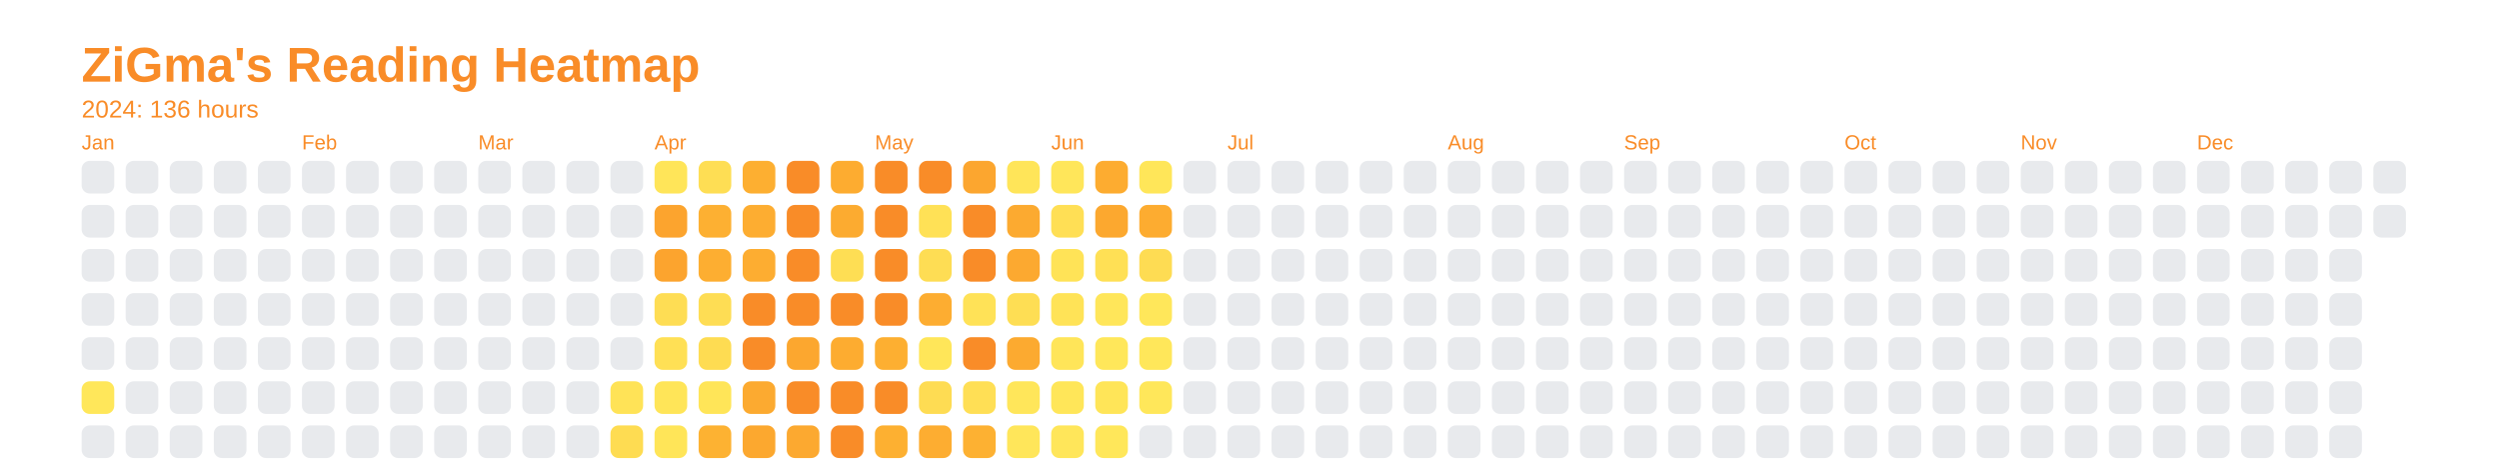
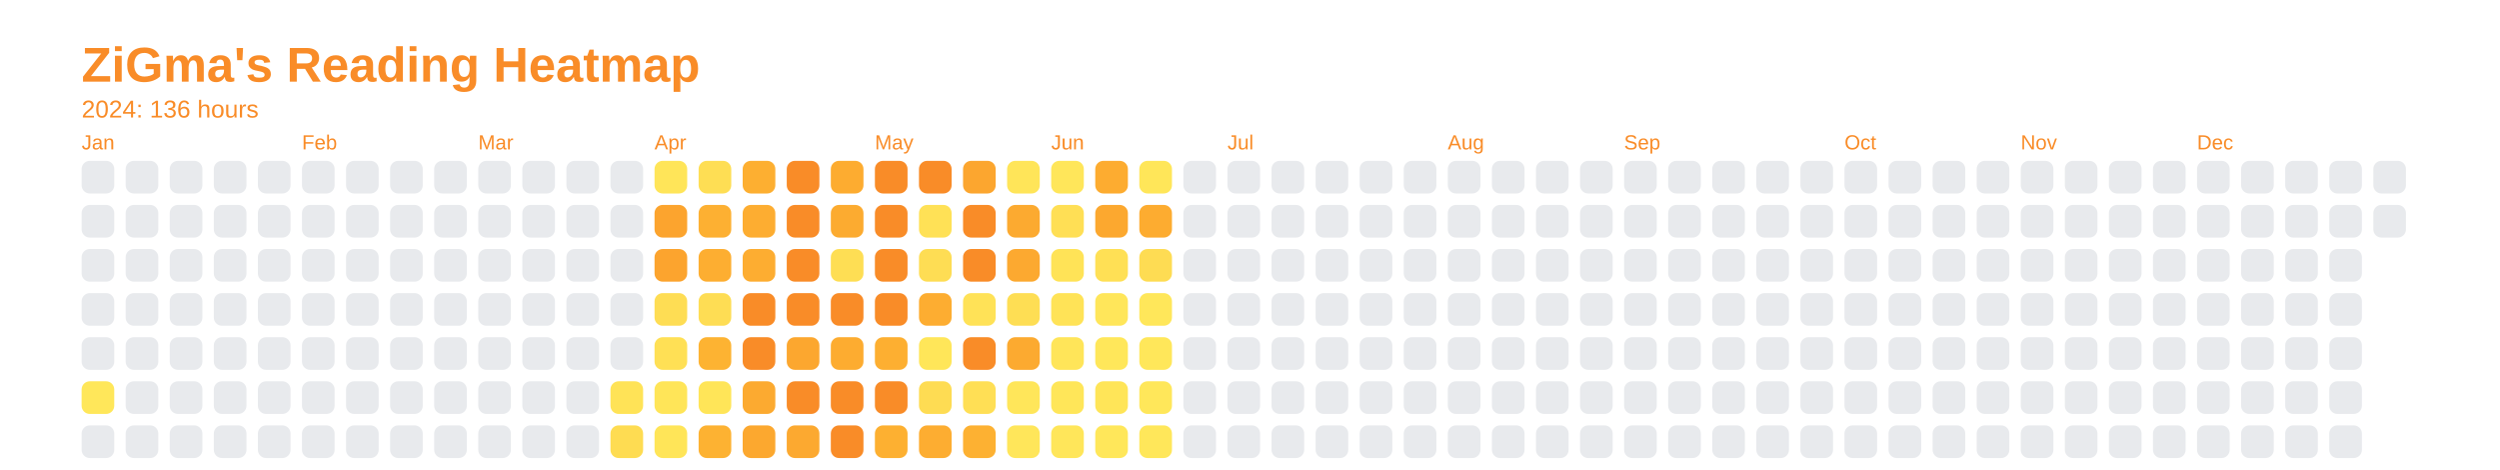
<svg xmlns="http://www.w3.org/2000/svg" baseProfile="full" height="57.5mm" version="1.1" viewBox="0,0,306.2,57.5" width="306.2mm">
  <defs />
  <rect fill="none" height="57.5" width="306.2" x="0" y="0" />
  <text fill="#f98c28" style="font-size:6px; font-family:Arial; font-weight:bold;" x="10" y="10">ZiGma's Reading Heatmap</text>
  <text fill="#f98c28" style="font-size:3px; font-family:Arial;" x="10" y="14.4">2024: 136 hours</text>
  <text fill="#f98c28" style="font-size:2.5px; font-family:Arial" x="10" y="18.3">Jan</text>
  <rect fill="#e8eaed" height="4" rx="1" ry="1" width="4" x="10" y="19.7" />
  <rect fill="#e8eaed" height="4" rx="1" ry="1" width="4" x="10" y="25.1" />
  <rect fill="#e8eaed" height="4" rx="1" ry="1" width="4" x="10" y="30.5" />
  <rect fill="#e8eaed" height="4" rx="1" ry="1" width="4" x="10" y="35.9" />
  <rect fill="#e8eaed" height="4" rx="1" ry="1" width="4" x="10" y="41.3" />
  <rect fill="#ffe75a" height="4" rx="1" ry="1" width="4" x="10" y="46.7" />
  <rect fill="#e8eaed" height="4" rx="1" ry="1" width="4" x="10" y="52.1" />
  <rect fill="#e8eaed" height="4" rx="1" ry="1" width="4" x="15.4" y="19.7" />
  <rect fill="#e8eaed" height="4" rx="1" ry="1" width="4" x="15.4" y="25.1" />
  <rect fill="#e8eaed" height="4" rx="1" ry="1" width="4" x="15.4" y="30.5" />
  <rect fill="#e8eaed" height="4" rx="1" ry="1" width="4" x="15.4" y="35.9" />
  <rect fill="#e8eaed" height="4" rx="1" ry="1" width="4" x="15.4" y="41.3" />
  <rect fill="#e8eaed" height="4" rx="1" ry="1" width="4" x="15.4" y="46.7" />
  <rect fill="#e8eaed" height="4" rx="1" ry="1" width="4" x="15.4" y="52.1" />
  <rect fill="#e8eaed" height="4" rx="1" ry="1" width="4" x="20.8" y="19.7" />
  <rect fill="#e8eaed" height="4" rx="1" ry="1" width="4" x="20.8" y="25.1" />
  <rect fill="#e8eaed" height="4" rx="1" ry="1" width="4" x="20.8" y="30.5" />
  <rect fill="#e8eaed" height="4" rx="1" ry="1" width="4" x="20.8" y="35.9" />
  <rect fill="#e8eaed" height="4" rx="1" ry="1" width="4" x="20.8" y="41.3" />
  <rect fill="#e8eaed" height="4" rx="1" ry="1" width="4" x="20.8" y="46.7" />
  <rect fill="#e8eaed" height="4" rx="1" ry="1" width="4" x="20.8" y="52.1" />
  <rect fill="#e8eaed" height="4" rx="1" ry="1" width="4" x="26.2" y="19.7" />
  <rect fill="#e8eaed" height="4" rx="1" ry="1" width="4" x="26.2" y="25.1" />
  <rect fill="#e8eaed" height="4" rx="1" ry="1" width="4" x="26.2" y="30.5" />
  <rect fill="#e8eaed" height="4" rx="1" ry="1" width="4" x="26.2" y="35.9" />
  <rect fill="#e8eaed" height="4" rx="1" ry="1" width="4" x="26.2" y="41.3" />
  <rect fill="#e8eaed" height="4" rx="1" ry="1" width="4" x="26.2" y="46.7" />
  <rect fill="#e8eaed" height="4" rx="1" ry="1" width="4" x="26.2" y="52.1" />
  <rect fill="#e8eaed" height="4" rx="1" ry="1" width="4" x="31.6" y="19.7" />
  <rect fill="#e8eaed" height="4" rx="1" ry="1" width="4" x="31.6" y="25.1" />
  <rect fill="#e8eaed" height="4" rx="1" ry="1" width="4" x="31.6" y="30.5" />
  <rect fill="#e8eaed" height="4" rx="1" ry="1" width="4" x="31.6" y="35.9" />
  <rect fill="#e8eaed" height="4" rx="1" ry="1" width="4" x="31.6" y="41.3" />
  <rect fill="#e8eaed" height="4" rx="1" ry="1" width="4" x="31.6" y="46.7" />
  <rect fill="#e8eaed" height="4" rx="1" ry="1" width="4" x="31.6" y="52.1" />
  <text fill="#f98c28" style="font-size:2.5px; font-family:Arial" x="37.0" y="18.3">Feb</text>
  <rect fill="#e8eaed" height="4" rx="1" ry="1" width="4" x="37.0" y="19.7" />
  <rect fill="#e8eaed" height="4" rx="1" ry="1" width="4" x="37.0" y="25.1" />
  <rect fill="#e8eaed" height="4" rx="1" ry="1" width="4" x="37.0" y="30.5" />
  <rect fill="#e8eaed" height="4" rx="1" ry="1" width="4" x="37.0" y="35.9" />
  <rect fill="#e8eaed" height="4" rx="1" ry="1" width="4" x="37.0" y="41.3" />
  <rect fill="#e8eaed" height="4" rx="1" ry="1" width="4" x="37.0" y="46.7" />
  <rect fill="#e8eaed" height="4" rx="1" ry="1" width="4" x="37.0" y="52.1" />
  <rect fill="#e8eaed" height="4" rx="1" ry="1" width="4" x="42.4" y="19.7" />
  <rect fill="#e8eaed" height="4" rx="1" ry="1" width="4" x="42.4" y="25.1" />
  <rect fill="#e8eaed" height="4" rx="1" ry="1" width="4" x="42.4" y="30.5" />
  <rect fill="#e8eaed" height="4" rx="1" ry="1" width="4" x="42.4" y="35.9" />
  <rect fill="#e8eaed" height="4" rx="1" ry="1" width="4" x="42.4" y="41.3" />
  <rect fill="#e8eaed" height="4" rx="1" ry="1" width="4" x="42.4" y="46.7" />
  <rect fill="#e8eaed" height="4" rx="1" ry="1" width="4" x="42.4" y="52.1" />
  <rect fill="#e8eaed" height="4" rx="1" ry="1" width="4" x="47.8" y="19.7" />
  <rect fill="#e8eaed" height="4" rx="1" ry="1" width="4" x="47.8" y="25.1" />
  <rect fill="#e8eaed" height="4" rx="1" ry="1" width="4" x="47.8" y="30.5" />
  <rect fill="#e8eaed" height="4" rx="1" ry="1" width="4" x="47.8" y="35.9" />
  <rect fill="#e8eaed" height="4" rx="1" ry="1" width="4" x="47.8" y="41.3" />
  <rect fill="#e8eaed" height="4" rx="1" ry="1" width="4" x="47.8" y="46.7" />
  <rect fill="#e8eaed" height="4" rx="1" ry="1" width="4" x="47.8" y="52.1" />
  <rect fill="#e8eaed" height="4" rx="1" ry="1" width="4" x="53.2" y="19.7" />
  <rect fill="#e8eaed" height="4" rx="1" ry="1" width="4" x="53.2" y="25.1" />
  <rect fill="#e8eaed" height="4" rx="1" ry="1" width="4" x="53.2" y="30.5" />
  <rect fill="#e8eaed" height="4" rx="1" ry="1" width="4" x="53.2" y="35.9" />
  <rect fill="#e8eaed" height="4" rx="1" ry="1" width="4" x="53.2" y="41.3" />
  <rect fill="#e8eaed" height="4" rx="1" ry="1" width="4" x="53.2" y="46.7" />
  <rect fill="#e8eaed" height="4" rx="1" ry="1" width="4" x="53.2" y="52.1" />
  <text fill="#f98c28" style="font-size:2.5px; font-family:Arial" x="58.6" y="18.3">Mar</text>
  <rect fill="#e8eaed" height="4" rx="1" ry="1" width="4" x="58.6" y="19.7" />
  <rect fill="#e8eaed" height="4" rx="1" ry="1" width="4" x="58.6" y="25.1" />
  <rect fill="#e8eaed" height="4" rx="1" ry="1" width="4" x="58.6" y="30.5" />
  <rect fill="#e8eaed" height="4" rx="1" ry="1" width="4" x="58.6" y="35.9" />
  <rect fill="#e8eaed" height="4" rx="1" ry="1" width="4" x="58.6" y="41.3" />
  <rect fill="#e8eaed" height="4" rx="1" ry="1" width="4" x="58.6" y="46.7" />
  <rect fill="#e8eaed" height="4" rx="1" ry="1" width="4" x="58.6" y="52.1" />
  <rect fill="#e8eaed" height="4" rx="1" ry="1" width="4" x="64" y="19.7" />
  <rect fill="#e8eaed" height="4" rx="1" ry="1" width="4" x="64" y="25.1" />
  <rect fill="#e8eaed" height="4" rx="1" ry="1" width="4" x="64" y="30.5" />
  <rect fill="#e8eaed" height="4" rx="1" ry="1" width="4" x="64" y="35.9" />
  <rect fill="#e8eaed" height="4" rx="1" ry="1" width="4" x="64" y="41.3" />
  <rect fill="#e8eaed" height="4" rx="1" ry="1" width="4" x="64" y="46.7" />
  <rect fill="#e8eaed" height="4" rx="1" ry="1" width="4" x="64" y="52.1" />
  <rect fill="#e8eaed" height="4" rx="1" ry="1" width="4" x="69.4" y="19.7" />
  <rect fill="#e8eaed" height="4" rx="1" ry="1" width="4" x="69.4" y="25.1" />
  <rect fill="#e8eaed" height="4" rx="1" ry="1" width="4" x="69.4" y="30.5" />
  <rect fill="#e8eaed" height="4" rx="1" ry="1" width="4" x="69.4" y="35.9" />
  <rect fill="#e8eaed" height="4" rx="1" ry="1" width="4" x="69.4" y="41.3" />
  <rect fill="#e8eaed" height="4" rx="1" ry="1" width="4" x="69.4" y="46.7" />
  <rect fill="#e8eaed" height="4" rx="1" ry="1" width="4" x="69.4" y="52.1" />
  <rect fill="#e8eaed" height="4" rx="1" ry="1" width="4" x="74.8" y="19.7" />
  <rect fill="#e8eaed" height="4" rx="1" ry="1" width="4" x="74.8" y="25.1" />
  <rect fill="#e8eaed" height="4" rx="1" ry="1" width="4" x="74.8" y="30.5" />
  <rect fill="#e8eaed" height="4" rx="1" ry="1" width="4" x="74.8" y="35.9" />
  <rect fill="#e8eaed" height="4" rx="1" ry="1" width="4" x="74.8" y="41.3" />
  <rect fill="#ffe357" height="4" rx="1" ry="1" width="4" x="74.8" y="46.7" />
  <rect fill="#fedc52" height="4" rx="1" ry="1" width="4" x="74.8" y="52.1" />
  <text fill="#f98c28" style="font-size:2.5px; font-family:Arial" x="80.2" y="18.3">Apr</text>
  <rect fill="#ffe559" height="4" rx="1" ry="1" width="4" x="80.2" y="19.7" />
  <rect fill="#fca42e" height="4" rx="1" ry="1" width="4" x="80.2" y="25.1" />
  <rect fill="#fca42e" height="4" rx="1" ry="1" width="4" x="80.2" y="30.5" />
  <rect fill="#fedd54" height="4" rx="1" ry="1" width="4" x="80.2" y="35.9" />
  <rect fill="#ffe055" height="4" rx="1" ry="1" width="4" x="80.2" y="41.3" />
  <rect fill="#ffe558" height="4" rx="1" ry="1" width="4" x="80.2" y="46.7" />
  <rect fill="#ffe558" height="4" rx="1" ry="1" width="4" x="80.2" y="52.1" />
  <rect fill="#fede54" height="4" rx="1" ry="1" width="4" x="85.6" y="19.7" />
  <rect fill="#fdb032" height="4" rx="1" ry="1" width="4" x="85.6" y="25.1" />
  <rect fill="#fdae31" height="4" rx="1" ry="1" width="4" x="85.6" y="30.5" />
  <rect fill="#fedd54" height="4" rx="1" ry="1" width="4" x="85.6" y="35.9" />
-   <rect fill="#fedc52" height="4" rx="1" ry="1" width="4" x="85.6" y="41.3" />
+   <rect fill="#fdb332" height="4" rx="1" ry="1" width="4" x="85.6" y="41.3" />
  <rect fill="#ffe558" height="4" rx="1" ry="1" width="4" x="85.6" y="46.7" />
  <rect fill="#fdb232" height="4" rx="1" ry="1" width="4" x="85.6" y="52.1" />
  <rect fill="#fdaf31" height="4" rx="1" ry="1" width="4" x="91" y="19.7" />
  <rect fill="#fdad31" height="4" rx="1" ry="1" width="4" x="91" y="25.1" />
  <rect fill="#fdad31" height="4" rx="1" ry="1" width="4" x="91" y="30.5" />
  <rect fill="#f98c28" height="4" rx="1" ry="1" width="4" x="91" y="35.9" />
  <rect fill="#f98c28" height="4" rx="1" ry="1" width="4" x="91" y="41.3" />
  <rect fill="#fcaa30" height="4" rx="1" ry="1" width="4" x="91" y="46.7" />
  <rect fill="#fca82f" height="4" rx="1" ry="1" width="4" x="91" y="52.1" />
  <rect fill="#f98c28" height="4" rx="1" ry="1" width="4" x="96.4" y="19.7" />
  <rect fill="#f98c28" height="4" rx="1" ry="1" width="4" x="96.4" y="25.1" />
  <rect fill="#f98c28" height="4" rx="1" ry="1" width="4" x="96.4" y="30.5" />
  <rect fill="#f98c28" height="4" rx="1" ry="1" width="4" x="96.4" y="35.9" />
  <rect fill="#fca72f" height="4" rx="1" ry="1" width="4" x="96.4" y="41.3" />
  <rect fill="#f98c28" height="4" rx="1" ry="1" width="4" x="96.4" y="46.7" />
  <rect fill="#fca930" height="4" rx="1" ry="1" width="4" x="96.4" y="52.1" />
  <rect fill="#fdac30" height="4" rx="1" ry="1" width="4" x="101.8" y="19.7" />
  <rect fill="#fcab30" height="4" rx="1" ry="1" width="4" x="101.8" y="25.1" />
  <rect fill="#fede54" height="4" rx="1" ry="1" width="4" x="101.8" y="30.5" />
  <rect fill="#f98c28" height="4" rx="1" ry="1" width="4" x="101.8" y="35.9" />
  <rect fill="#fdac30" height="4" rx="1" ry="1" width="4" x="101.8" y="41.3" />
  <rect fill="#f98c28" height="4" rx="1" ry="1" width="4" x="101.8" y="46.7" />
  <rect fill="#f98c28" height="4" rx="1" ry="1" width="4" x="101.8" y="52.1" />
  <text fill="#f98c28" style="font-size:2.5px; font-family:Arial" x="107.2" y="18.3">May</text>
  <rect fill="#f98c28" height="4" rx="1" ry="1" width="4" x="107.2" y="19.7" />
  <rect fill="#f98c28" height="4" rx="1" ry="1" width="4" x="107.2" y="25.1" />
  <rect fill="#f98c28" height="4" rx="1" ry="1" width="4" x="107.2" y="30.5" />
  <rect fill="#f98c28" height="4" rx="1" ry="1" width="4" x="107.2" y="35.9" />
  <rect fill="#fdaf31" height="4" rx="1" ry="1" width="4" x="107.2" y="41.3" />
  <rect fill="#f98c28" height="4" rx="1" ry="1" width="4" x="107.2" y="46.7" />
  <rect fill="#fdb031" height="4" rx="1" ry="1" width="4" x="107.2" y="52.1" />
  <rect fill="#f98c28" height="4" rx="1" ry="1" width="4" x="112.6" y="19.7" />
  <rect fill="#ffe156" height="4" rx="1" ry="1" width="4" x="112.6" y="25.1" />
  <rect fill="#fedd54" height="4" rx="1" ry="1" width="4" x="112.6" y="30.5" />
  <rect fill="#fdad31" height="4" rx="1" ry="1" width="4" x="112.6" y="35.9" />
  <rect fill="#ffe659" height="4" rx="1" ry="1" width="4" x="112.6" y="41.3" />
  <rect fill="#fedc53" height="4" rx="1" ry="1" width="4" x="112.6" y="46.7" />
  <rect fill="#fdad31" height="4" rx="1" ry="1" width="4" x="112.6" y="52.1" />
  <rect fill="#fca62f" height="4" rx="1" ry="1" width="4" x="118" y="19.7" />
  <rect fill="#f98c28" height="4" rx="1" ry="1" width="4" x="118" y="25.1" />
  <rect fill="#f98c28" height="4" rx="1" ry="1" width="4" x="118" y="30.5" />
  <rect fill="#ffe257" height="4" rx="1" ry="1" width="4" x="118" y="35.9" />
  <rect fill="#f98c28" height="4" rx="1" ry="1" width="4" x="118" y="41.3" />
  <rect fill="#ffdf55" height="4" rx="1" ry="1" width="4" x="118" y="46.7" />
  <rect fill="#fdb132" height="4" rx="1" ry="1" width="4" x="118" y="52.1" />
  <rect fill="#ffe559" height="4" rx="1" ry="1" width="4" x="123.4" y="19.7" />
  <rect fill="#fcaa30" height="4" rx="1" ry="1" width="4" x="123.4" y="25.1" />
  <rect fill="#fca930" height="4" rx="1" ry="1" width="4" x="123.4" y="30.5" />
  <rect fill="#fede54" height="4" rx="1" ry="1" width="4" x="123.4" y="35.9" />
  <rect fill="#fcaa30" height="4" rx="1" ry="1" width="4" x="123.4" y="41.3" />
  <rect fill="#ffe65a" height="4" rx="1" ry="1" width="4" x="123.4" y="46.7" />
  <rect fill="#ffe65a" height="4" rx="1" ry="1" width="4" x="123.4" y="52.1" />
  <text fill="#f98c28" style="font-size:2.5px; font-family:Arial" x="128.8" y="18.3">Jun</text>
  <rect fill="#ffe65a" height="4" rx="1" ry="1" width="4" x="128.8" y="19.7" />
  <rect fill="#ffdf55" height="4" rx="1" ry="1" width="4" x="128.8" y="25.1" />
  <rect fill="#ffe357" height="4" rx="1" ry="1" width="4" x="128.8" y="30.5" />
  <rect fill="#ffe357" height="4" rx="1" ry="1" width="4" x="128.8" y="35.9" />
  <rect fill="#ffe559" height="4" rx="1" ry="1" width="4" x="128.8" y="41.3" />
  <rect fill="#ffe659" height="4" rx="1" ry="1" width="4" x="128.8" y="46.7" />
  <rect fill="#ffe65a" height="4" rx="1" ry="1" width="4" x="128.8" y="52.1" />
  <rect fill="#fdac30" height="4" rx="1" ry="1" width="4" x="134.2" y="19.7" />
  <rect fill="#fca82f" height="4" rx="1" ry="1" width="4" x="134.2" y="25.1" />
  <rect fill="#ffe055" height="4" rx="1" ry="1" width="4" x="134.2" y="30.5" />
  <rect fill="#ffe65a" height="4" rx="1" ry="1" width="4" x="134.2" y="35.9" />
  <rect fill="#ffe75a" height="4" rx="1" ry="1" width="4" x="134.2" y="41.3" />
  <rect fill="#ffe558" height="4" rx="1" ry="1" width="4" x="134.2" y="46.7" />
  <rect fill="#ffe75a" height="4" rx="1" ry="1" width="4" x="134.2" y="52.1" />
  <rect fill="#ffe659" height="4" rx="1" ry="1" width="4" x="139.6" y="19.7" />
  <rect fill="#fdac30" height="4" rx="1" ry="1" width="4" x="139.6" y="25.1" />
  <rect fill="#fedc53" height="4" rx="1" ry="1" width="4" x="139.6" y="30.5" />
  <rect fill="#ffe75a" height="4" rx="1" ry="1" width="4" x="139.6" y="35.9" />
  <rect fill="#ffe75a" height="4" rx="1" ry="1" width="4" x="139.6" y="41.3" />
  <rect fill="#ffe75a" height="4" rx="1" ry="1" width="4" x="139.6" y="46.7" />
-   <rect fill="#e8eaed" height="4" rx="1" ry="1" width="4" x="139.6" y="52.1" />
+   <rect fill="#ffe75a" height="4" rx="1" ry="1" width="4" x="139.6" y="52.1" />
  <rect fill="#e8eaed" height="4" rx="1" ry="1" width="4" x="145" y="19.7" />
  <rect fill="#e8eaed" height="4" rx="1" ry="1" width="4" x="145" y="25.1" />
  <rect fill="#e8eaed" height="4" rx="1" ry="1" width="4" x="145" y="30.5" />
  <rect fill="#e8eaed" height="4" rx="1" ry="1" width="4" x="145" y="35.9" />
  <rect fill="#e8eaed" height="4" rx="1" ry="1" width="4" x="145" y="41.3" />
  <rect fill="#e8eaed" height="4" rx="1" ry="1" width="4" x="145" y="46.7" />
  <rect fill="#e8eaed" height="4" rx="1" ry="1" width="4" x="145" y="52.1" />
  <text fill="#f98c28" style="font-size:2.5px; font-family:Arial" x="150.4" y="18.3">Jul</text>
  <rect fill="#e8eaed" height="4" rx="1" ry="1" width="4" x="150.4" y="19.7" />
  <rect fill="#e8eaed" height="4" rx="1" ry="1" width="4" x="150.4" y="25.1" />
  <rect fill="#e8eaed" height="4" rx="1" ry="1" width="4" x="150.4" y="30.5" />
  <rect fill="#e8eaed" height="4" rx="1" ry="1" width="4" x="150.4" y="35.9" />
  <rect fill="#e8eaed" height="4" rx="1" ry="1" width="4" x="150.4" y="41.3" />
  <rect fill="#e8eaed" height="4" rx="1" ry="1" width="4" x="150.4" y="46.7" />
  <rect fill="#e8eaed" height="4" rx="1" ry="1" width="4" x="150.4" y="52.1" />
  <rect fill="#e8eaed" height="4" rx="1" ry="1" width="4" x="155.8" y="19.7" />
  <rect fill="#e8eaed" height="4" rx="1" ry="1" width="4" x="155.8" y="25.1" />
  <rect fill="#e8eaed" height="4" rx="1" ry="1" width="4" x="155.8" y="30.5" />
  <rect fill="#e8eaed" height="4" rx="1" ry="1" width="4" x="155.8" y="35.9" />
  <rect fill="#e8eaed" height="4" rx="1" ry="1" width="4" x="155.8" y="41.3" />
  <rect fill="#e8eaed" height="4" rx="1" ry="1" width="4" x="155.8" y="46.7" />
  <rect fill="#e8eaed" height="4" rx="1" ry="1" width="4" x="155.8" y="52.1" />
  <rect fill="#e8eaed" height="4" rx="1" ry="1" width="4" x="161.2" y="19.7" />
  <rect fill="#e8eaed" height="4" rx="1" ry="1" width="4" x="161.2" y="25.1" />
  <rect fill="#e8eaed" height="4" rx="1" ry="1" width="4" x="161.2" y="30.5" />
  <rect fill="#e8eaed" height="4" rx="1" ry="1" width="4" x="161.2" y="35.9" />
  <rect fill="#e8eaed" height="4" rx="1" ry="1" width="4" x="161.2" y="41.3" />
  <rect fill="#e8eaed" height="4" rx="1" ry="1" width="4" x="161.2" y="46.7" />
  <rect fill="#e8eaed" height="4" rx="1" ry="1" width="4" x="161.2" y="52.1" />
  <rect fill="#e8eaed" height="4" rx="1" ry="1" width="4" x="166.6" y="19.7" />
  <rect fill="#e8eaed" height="4" rx="1" ry="1" width="4" x="166.6" y="25.1" />
  <rect fill="#e8eaed" height="4" rx="1" ry="1" width="4" x="166.6" y="30.5" />
  <rect fill="#e8eaed" height="4" rx="1" ry="1" width="4" x="166.6" y="35.9" />
  <rect fill="#e8eaed" height="4" rx="1" ry="1" width="4" x="166.6" y="41.3" />
  <rect fill="#e8eaed" height="4" rx="1" ry="1" width="4" x="166.6" y="46.7" />
  <rect fill="#e8eaed" height="4" rx="1" ry="1" width="4" x="166.6" y="52.1" />
  <rect fill="#e8eaed" height="4" rx="1" ry="1" width="4" x="172" y="19.7" />
  <rect fill="#e8eaed" height="4" rx="1" ry="1" width="4" x="172" y="25.1" />
  <rect fill="#e8eaed" height="4" rx="1" ry="1" width="4" x="172" y="30.5" />
  <rect fill="#e8eaed" height="4" rx="1" ry="1" width="4" x="172" y="35.9" />
  <rect fill="#e8eaed" height="4" rx="1" ry="1" width="4" x="172" y="41.3" />
  <rect fill="#e8eaed" height="4" rx="1" ry="1" width="4" x="172" y="46.7" />
  <rect fill="#e8eaed" height="4" rx="1" ry="1" width="4" x="172" y="52.1" />
  <text fill="#f98c28" style="font-size:2.5px; font-family:Arial" x="177.4" y="18.3">Aug</text>
  <rect fill="#e8eaed" height="4" rx="1" ry="1" width="4" x="177.4" y="19.7" />
  <rect fill="#e8eaed" height="4" rx="1" ry="1" width="4" x="177.4" y="25.1" />
  <rect fill="#e8eaed" height="4" rx="1" ry="1" width="4" x="177.4" y="30.5" />
  <rect fill="#e8eaed" height="4" rx="1" ry="1" width="4" x="177.4" y="35.9" />
  <rect fill="#e8eaed" height="4" rx="1" ry="1" width="4" x="177.4" y="41.3" />
  <rect fill="#e8eaed" height="4" rx="1" ry="1" width="4" x="177.4" y="46.7" />
  <rect fill="#e8eaed" height="4" rx="1" ry="1" width="4" x="177.4" y="52.1" />
  <rect fill="#e8eaed" height="4" rx="1" ry="1" width="4" x="182.8" y="19.7" />
  <rect fill="#e8eaed" height="4" rx="1" ry="1" width="4" x="182.8" y="25.1" />
  <rect fill="#e8eaed" height="4" rx="1" ry="1" width="4" x="182.8" y="30.5" />
  <rect fill="#e8eaed" height="4" rx="1" ry="1" width="4" x="182.8" y="35.9" />
  <rect fill="#e8eaed" height="4" rx="1" ry="1" width="4" x="182.8" y="41.3" />
  <rect fill="#e8eaed" height="4" rx="1" ry="1" width="4" x="182.8" y="46.7" />
  <rect fill="#e8eaed" height="4" rx="1" ry="1" width="4" x="182.8" y="52.1" />
  <rect fill="#e8eaed" height="4" rx="1" ry="1" width="4" x="188.2" y="19.7" />
  <rect fill="#e8eaed" height="4" rx="1" ry="1" width="4" x="188.2" y="25.1" />
  <rect fill="#e8eaed" height="4" rx="1" ry="1" width="4" x="188.2" y="30.5" />
  <rect fill="#e8eaed" height="4" rx="1" ry="1" width="4" x="188.2" y="35.9" />
  <rect fill="#e8eaed" height="4" rx="1" ry="1" width="4" x="188.2" y="41.3" />
  <rect fill="#e8eaed" height="4" rx="1" ry="1" width="4" x="188.2" y="46.7" />
  <rect fill="#e8eaed" height="4" rx="1" ry="1" width="4" x="188.2" y="52.1" />
  <rect fill="#e8eaed" height="4" rx="1" ry="1" width="4" x="193.6" y="19.7" />
  <rect fill="#e8eaed" height="4" rx="1" ry="1" width="4" x="193.6" y="25.1" />
  <rect fill="#e8eaed" height="4" rx="1" ry="1" width="4" x="193.6" y="30.5" />
  <rect fill="#e8eaed" height="4" rx="1" ry="1" width="4" x="193.6" y="35.9" />
  <rect fill="#e8eaed" height="4" rx="1" ry="1" width="4" x="193.6" y="41.3" />
  <rect fill="#e8eaed" height="4" rx="1" ry="1" width="4" x="193.6" y="46.7" />
  <rect fill="#e8eaed" height="4" rx="1" ry="1" width="4" x="193.6" y="52.1" />
  <text fill="#f98c28" style="font-size:2.5px; font-family:Arial" x="199" y="18.3">Sep</text>
  <rect fill="#e8eaed" height="4" rx="1" ry="1" width="4" x="199" y="19.7" />
  <rect fill="#e8eaed" height="4" rx="1" ry="1" width="4" x="199" y="25.1" />
  <rect fill="#e8eaed" height="4" rx="1" ry="1" width="4" x="199" y="30.5" />
  <rect fill="#e8eaed" height="4" rx="1" ry="1" width="4" x="199" y="35.9" />
  <rect fill="#e8eaed" height="4" rx="1" ry="1" width="4" x="199" y="41.3" />
  <rect fill="#e8eaed" height="4" rx="1" ry="1" width="4" x="199" y="46.7" />
  <rect fill="#e8eaed" height="4" rx="1" ry="1" width="4" x="199" y="52.1" />
  <rect fill="#e8eaed" height="4" rx="1" ry="1" width="4" x="204.4" y="19.7" />
  <rect fill="#e8eaed" height="4" rx="1" ry="1" width="4" x="204.4" y="25.1" />
  <rect fill="#e8eaed" height="4" rx="1" ry="1" width="4" x="204.4" y="30.5" />
  <rect fill="#e8eaed" height="4" rx="1" ry="1" width="4" x="204.4" y="35.9" />
  <rect fill="#e8eaed" height="4" rx="1" ry="1" width="4" x="204.4" y="41.3" />
  <rect fill="#e8eaed" height="4" rx="1" ry="1" width="4" x="204.4" y="46.7" />
  <rect fill="#e8eaed" height="4" rx="1" ry="1" width="4" x="204.4" y="52.1" />
  <rect fill="#e8eaed" height="4" rx="1" ry="1" width="4" x="209.8" y="19.7" />
  <rect fill="#e8eaed" height="4" rx="1" ry="1" width="4" x="209.8" y="25.1" />
  <rect fill="#e8eaed" height="4" rx="1" ry="1" width="4" x="209.8" y="30.5" />
  <rect fill="#e8eaed" height="4" rx="1" ry="1" width="4" x="209.8" y="35.9" />
  <rect fill="#e8eaed" height="4" rx="1" ry="1" width="4" x="209.8" y="41.3" />
  <rect fill="#e8eaed" height="4" rx="1" ry="1" width="4" x="209.8" y="46.7" />
  <rect fill="#e8eaed" height="4" rx="1" ry="1" width="4" x="209.8" y="52.1" />
  <rect fill="#e8eaed" height="4" rx="1" ry="1" width="4" x="215.2" y="19.7" />
  <rect fill="#e8eaed" height="4" rx="1" ry="1" width="4" x="215.2" y="25.1" />
  <rect fill="#e8eaed" height="4" rx="1" ry="1" width="4" x="215.2" y="30.5" />
  <rect fill="#e8eaed" height="4" rx="1" ry="1" width="4" x="215.2" y="35.9" />
  <rect fill="#e8eaed" height="4" rx="1" ry="1" width="4" x="215.2" y="41.3" />
  <rect fill="#e8eaed" height="4" rx="1" ry="1" width="4" x="215.2" y="46.7" />
  <rect fill="#e8eaed" height="4" rx="1" ry="1" width="4" x="215.2" y="52.1" />
  <rect fill="#e8eaed" height="4" rx="1" ry="1" width="4" x="220.6" y="19.7" />
  <rect fill="#e8eaed" height="4" rx="1" ry="1" width="4" x="220.6" y="25.1" />
  <rect fill="#e8eaed" height="4" rx="1" ry="1" width="4" x="220.6" y="30.5" />
  <rect fill="#e8eaed" height="4" rx="1" ry="1" width="4" x="220.6" y="35.9" />
  <rect fill="#e8eaed" height="4" rx="1" ry="1" width="4" x="220.6" y="41.3" />
  <rect fill="#e8eaed" height="4" rx="1" ry="1" width="4" x="220.6" y="46.7" />
  <rect fill="#e8eaed" height="4" rx="1" ry="1" width="4" x="220.6" y="52.1" />
  <text fill="#f98c28" style="font-size:2.5px; font-family:Arial" x="226" y="18.3">Oct</text>
  <rect fill="#e8eaed" height="4" rx="1" ry="1" width="4" x="226" y="19.7" />
  <rect fill="#e8eaed" height="4" rx="1" ry="1" width="4" x="226" y="25.1" />
  <rect fill="#e8eaed" height="4" rx="1" ry="1" width="4" x="226" y="30.5" />
  <rect fill="#e8eaed" height="4" rx="1" ry="1" width="4" x="226" y="35.9" />
  <rect fill="#e8eaed" height="4" rx="1" ry="1" width="4" x="226" y="41.3" />
  <rect fill="#e8eaed" height="4" rx="1" ry="1" width="4" x="226" y="46.7" />
  <rect fill="#e8eaed" height="4" rx="1" ry="1" width="4" x="226" y="52.1" />
  <rect fill="#e8eaed" height="4" rx="1" ry="1" width="4" x="231.4" y="19.7" />
  <rect fill="#e8eaed" height="4" rx="1" ry="1" width="4" x="231.4" y="25.1" />
  <rect fill="#e8eaed" height="4" rx="1" ry="1" width="4" x="231.4" y="30.5" />
  <rect fill="#e8eaed" height="4" rx="1" ry="1" width="4" x="231.4" y="35.9" />
  <rect fill="#e8eaed" height="4" rx="1" ry="1" width="4" x="231.4" y="41.3" />
  <rect fill="#e8eaed" height="4" rx="1" ry="1" width="4" x="231.4" y="46.7" />
  <rect fill="#e8eaed" height="4" rx="1" ry="1" width="4" x="231.4" y="52.1" />
  <rect fill="#e8eaed" height="4" rx="1" ry="1" width="4" x="236.8" y="19.7" />
  <rect fill="#e8eaed" height="4" rx="1" ry="1" width="4" x="236.8" y="25.1" />
  <rect fill="#e8eaed" height="4" rx="1" ry="1" width="4" x="236.8" y="30.5" />
  <rect fill="#e8eaed" height="4" rx="1" ry="1" width="4" x="236.8" y="35.9" />
  <rect fill="#e8eaed" height="4" rx="1" ry="1" width="4" x="236.8" y="41.3" />
  <rect fill="#e8eaed" height="4" rx="1" ry="1" width="4" x="236.8" y="46.7" />
  <rect fill="#e8eaed" height="4" rx="1" ry="1" width="4" x="236.8" y="52.1" />
  <rect fill="#e8eaed" height="4" rx="1" ry="1" width="4" x="242.2" y="19.7" />
  <rect fill="#e8eaed" height="4" rx="1" ry="1" width="4" x="242.2" y="25.1" />
  <rect fill="#e8eaed" height="4" rx="1" ry="1" width="4" x="242.2" y="30.5" />
  <rect fill="#e8eaed" height="4" rx="1" ry="1" width="4" x="242.2" y="35.9" />
  <rect fill="#e8eaed" height="4" rx="1" ry="1" width="4" x="242.2" y="41.3" />
  <rect fill="#e8eaed" height="4" rx="1" ry="1" width="4" x="242.2" y="46.7" />
  <rect fill="#e8eaed" height="4" rx="1" ry="1" width="4" x="242.2" y="52.1" />
  <text fill="#f98c28" style="font-size:2.5px; font-family:Arial" x="247.6" y="18.3">Nov</text>
  <rect fill="#e8eaed" height="4" rx="1" ry="1" width="4" x="247.6" y="19.7" />
  <rect fill="#e8eaed" height="4" rx="1" ry="1" width="4" x="247.6" y="25.1" />
  <rect fill="#e8eaed" height="4" rx="1" ry="1" width="4" x="247.6" y="30.5" />
  <rect fill="#e8eaed" height="4" rx="1" ry="1" width="4" x="247.6" y="35.9" />
  <rect fill="#e8eaed" height="4" rx="1" ry="1" width="4" x="247.6" y="41.3" />
  <rect fill="#e8eaed" height="4" rx="1" ry="1" width="4" x="247.6" y="46.7" />
  <rect fill="#e8eaed" height="4" rx="1" ry="1" width="4" x="247.6" y="52.1" />
  <rect fill="#e8eaed" height="4" rx="1" ry="1" width="4" x="253" y="19.7" />
  <rect fill="#e8eaed" height="4" rx="1" ry="1" width="4" x="253" y="25.1" />
  <rect fill="#e8eaed" height="4" rx="1" ry="1" width="4" x="253" y="30.5" />
  <rect fill="#e8eaed" height="4" rx="1" ry="1" width="4" x="253" y="35.9" />
  <rect fill="#e8eaed" height="4" rx="1" ry="1" width="4" x="253" y="41.3" />
  <rect fill="#e8eaed" height="4" rx="1" ry="1" width="4" x="253" y="46.7" />
  <rect fill="#e8eaed" height="4" rx="1" ry="1" width="4" x="253" y="52.1" />
  <rect fill="#e8eaed" height="4" rx="1" ry="1" width="4" x="258.4" y="19.7" />
  <rect fill="#e8eaed" height="4" rx="1" ry="1" width="4" x="258.4" y="25.1" />
  <rect fill="#e8eaed" height="4" rx="1" ry="1" width="4" x="258.4" y="30.5" />
  <rect fill="#e8eaed" height="4" rx="1" ry="1" width="4" x="258.4" y="35.9" />
  <rect fill="#e8eaed" height="4" rx="1" ry="1" width="4" x="258.4" y="41.3" />
  <rect fill="#e8eaed" height="4" rx="1" ry="1" width="4" x="258.4" y="46.7" />
  <rect fill="#e8eaed" height="4" rx="1" ry="1" width="4" x="258.4" y="52.1" />
  <rect fill="#e8eaed" height="4" rx="1" ry="1" width="4" x="263.8" y="19.7" />
  <rect fill="#e8eaed" height="4" rx="1" ry="1" width="4" x="263.8" y="25.1" />
  <rect fill="#e8eaed" height="4" rx="1" ry="1" width="4" x="263.8" y="30.5" />
  <rect fill="#e8eaed" height="4" rx="1" ry="1" width="4" x="263.8" y="35.9" />
  <rect fill="#e8eaed" height="4" rx="1" ry="1" width="4" x="263.8" y="41.3" />
  <rect fill="#e8eaed" height="4" rx="1" ry="1" width="4" x="263.8" y="46.7" />
  <rect fill="#e8eaed" height="4" rx="1" ry="1" width="4" x="263.8" y="52.1" />
  <text fill="#f98c28" style="font-size:2.5px; font-family:Arial" x="269.2" y="18.3">Dec</text>
  <rect fill="#e8eaed" height="4" rx="1" ry="1" width="4" x="269.2" y="19.7" />
  <rect fill="#e8eaed" height="4" rx="1" ry="1" width="4" x="269.2" y="25.1" />
  <rect fill="#e8eaed" height="4" rx="1" ry="1" width="4" x="269.2" y="30.5" />
  <rect fill="#e8eaed" height="4" rx="1" ry="1" width="4" x="269.2" y="35.9" />
  <rect fill="#e8eaed" height="4" rx="1" ry="1" width="4" x="269.2" y="41.3" />
  <rect fill="#e8eaed" height="4" rx="1" ry="1" width="4" x="269.2" y="46.7" />
  <rect fill="#e8eaed" height="4" rx="1" ry="1" width="4" x="269.2" y="52.1" />
  <rect fill="#e8eaed" height="4" rx="1" ry="1" width="4" x="274.6" y="19.7" />
  <rect fill="#e8eaed" height="4" rx="1" ry="1" width="4" x="274.6" y="25.1" />
  <rect fill="#e8eaed" height="4" rx="1" ry="1" width="4" x="274.6" y="30.5" />
  <rect fill="#e8eaed" height="4" rx="1" ry="1" width="4" x="274.6" y="35.9" />
  <rect fill="#e8eaed" height="4" rx="1" ry="1" width="4" x="274.6" y="41.3" />
  <rect fill="#e8eaed" height="4" rx="1" ry="1" width="4" x="274.6" y="46.7" />
  <rect fill="#e8eaed" height="4" rx="1" ry="1" width="4" x="274.6" y="52.1" />
  <rect fill="#e8eaed" height="4" rx="1" ry="1" width="4" x="280" y="19.7" />
  <rect fill="#e8eaed" height="4" rx="1" ry="1" width="4" x="280" y="25.1" />
  <rect fill="#e8eaed" height="4" rx="1" ry="1" width="4" x="280" y="30.5" />
  <rect fill="#e8eaed" height="4" rx="1" ry="1" width="4" x="280" y="35.9" />
  <rect fill="#e8eaed" height="4" rx="1" ry="1" width="4" x="280" y="41.3" />
  <rect fill="#e8eaed" height="4" rx="1" ry="1" width="4" x="280" y="46.7" />
  <rect fill="#e8eaed" height="4" rx="1" ry="1" width="4" x="280" y="52.1" />
  <rect fill="#e8eaed" height="4" rx="1" ry="1" width="4" x="285.4" y="19.7" />
  <rect fill="#e8eaed" height="4" rx="1" ry="1" width="4" x="285.4" y="25.1" />
  <rect fill="#e8eaed" height="4" rx="1" ry="1" width="4" x="285.4" y="30.5" />
  <rect fill="#e8eaed" height="4" rx="1" ry="1" width="4" x="285.4" y="35.9" />
  <rect fill="#e8eaed" height="4" rx="1" ry="1" width="4" x="285.4" y="41.3" />
  <rect fill="#e8eaed" height="4" rx="1" ry="1" width="4" x="285.4" y="46.7" />
  <rect fill="#e8eaed" height="4" rx="1" ry="1" width="4" x="285.4" y="52.1" />
  <rect fill="#e8eaed" height="4" rx="1" ry="1" width="4" x="290.8" y="19.7" />
  <rect fill="#e8eaed" height="4" rx="1" ry="1" width="4" x="290.8" y="25.1" />
</svg>
